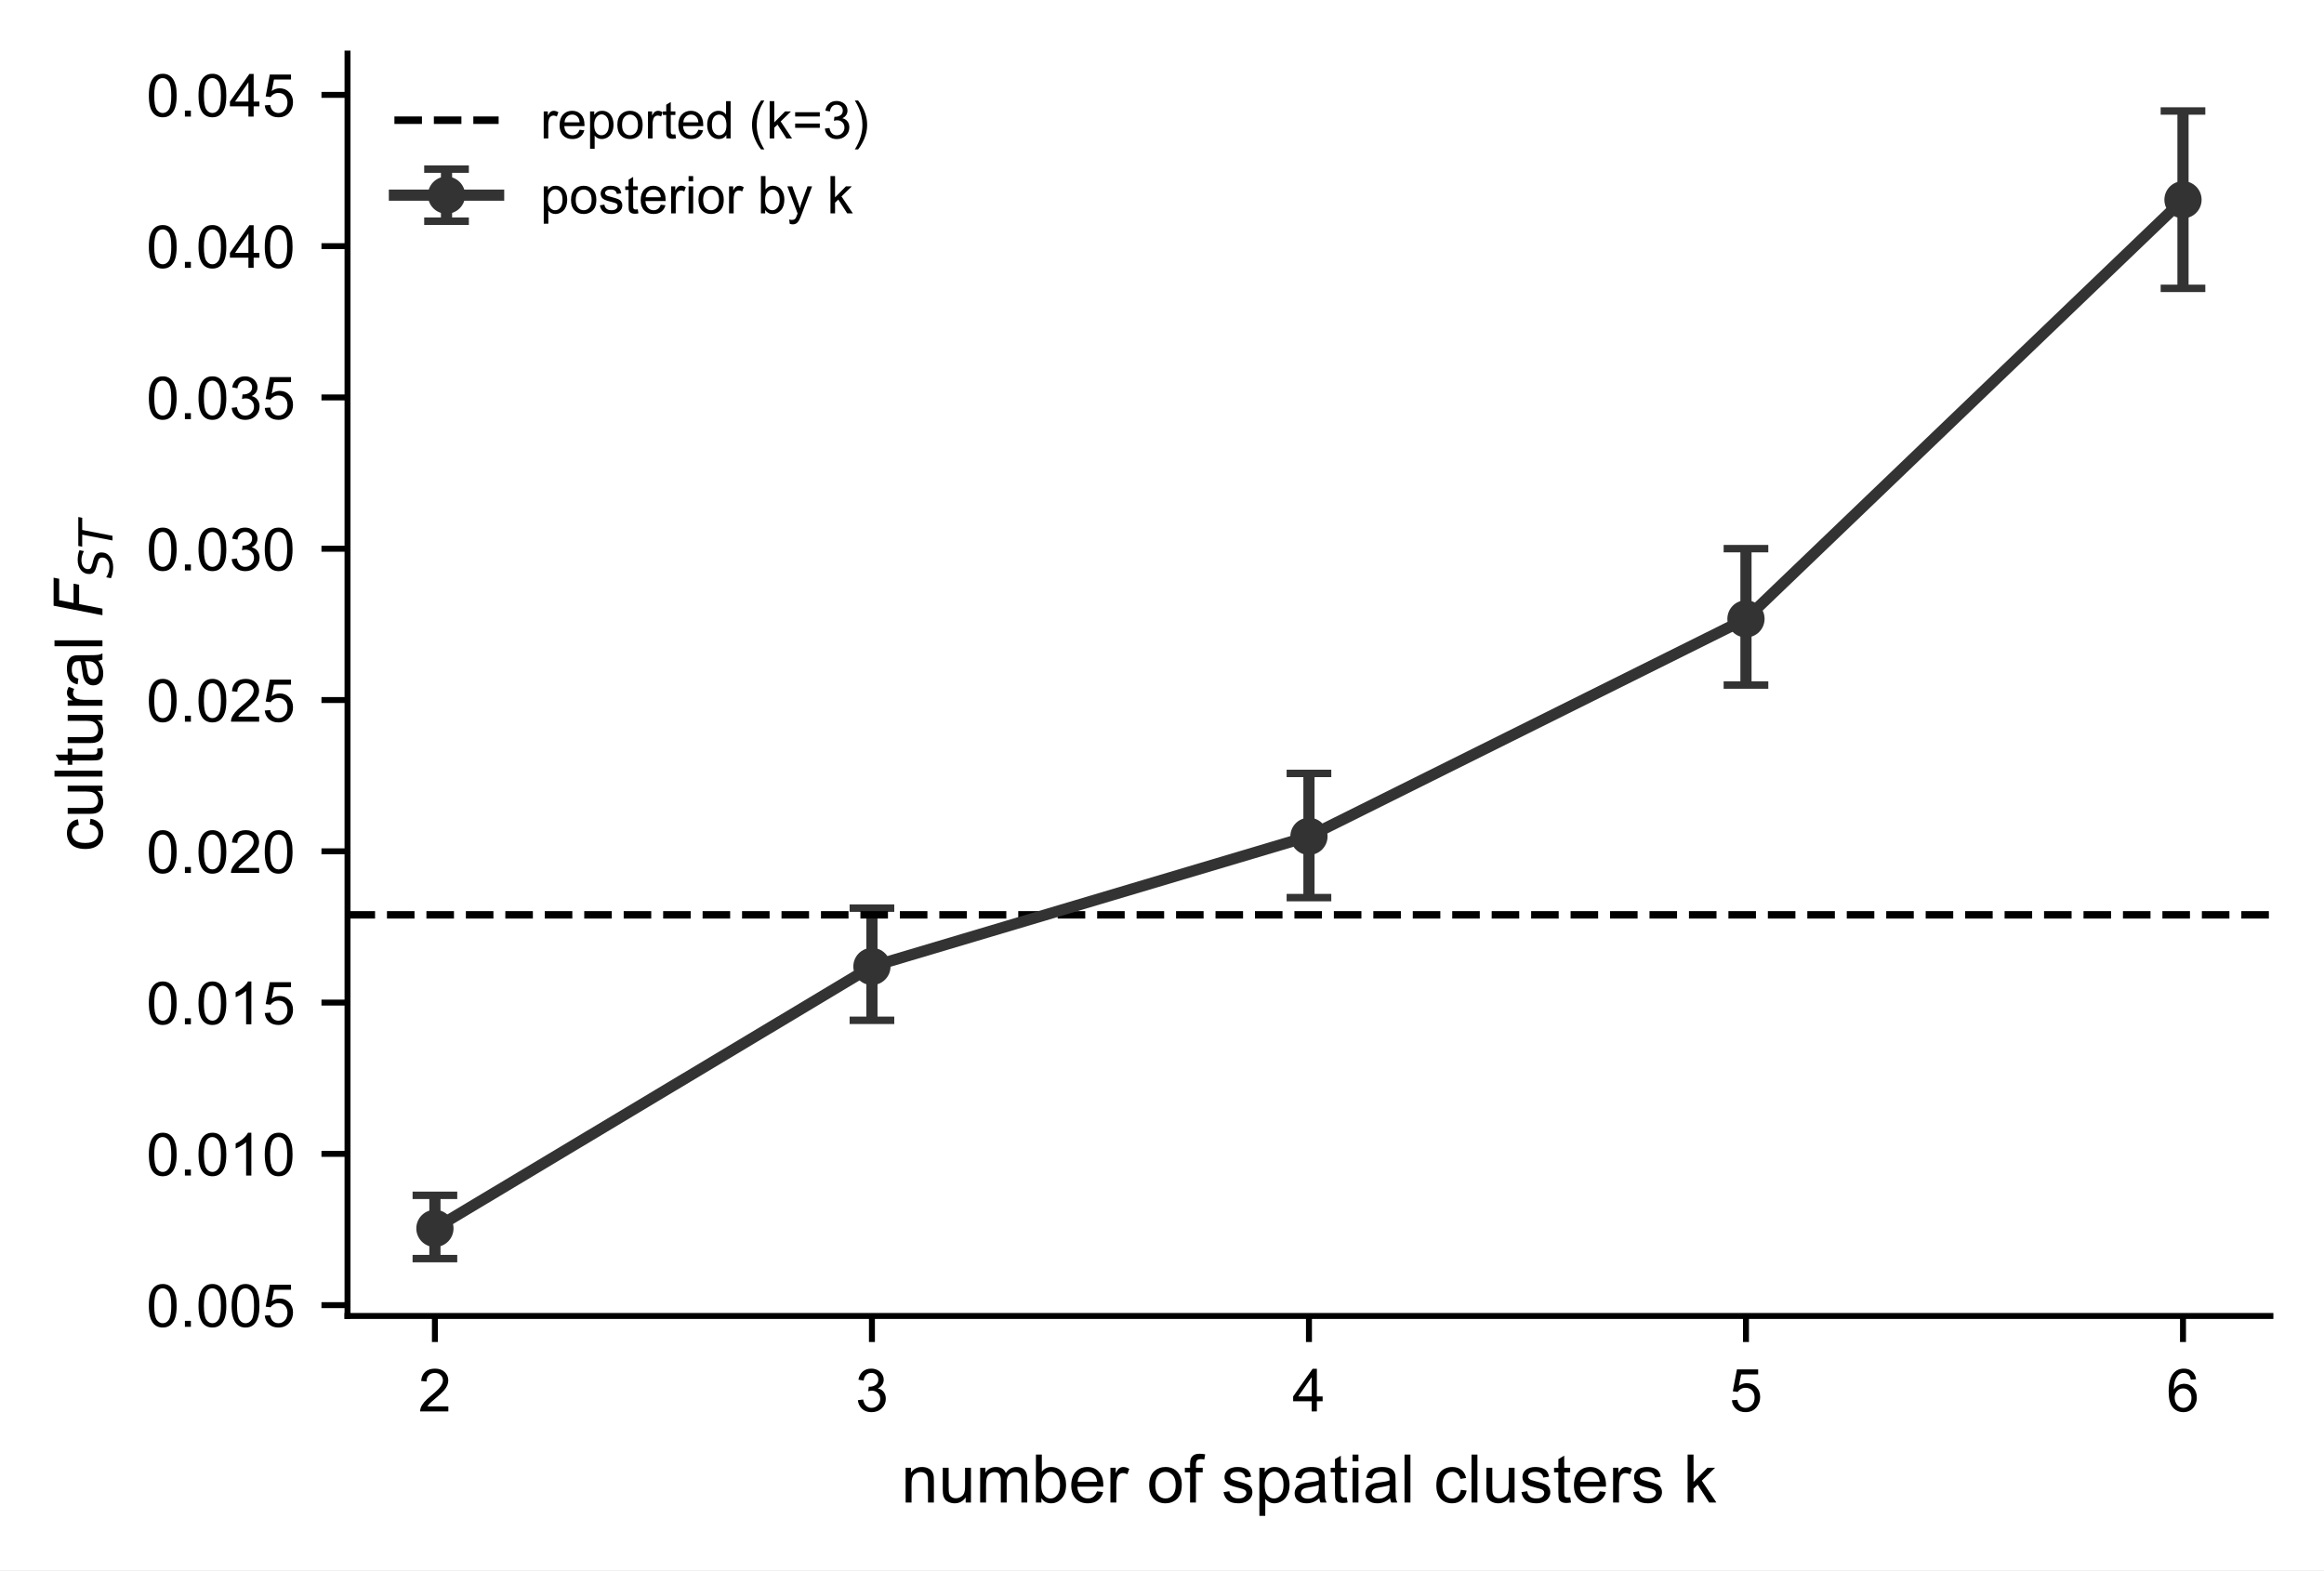
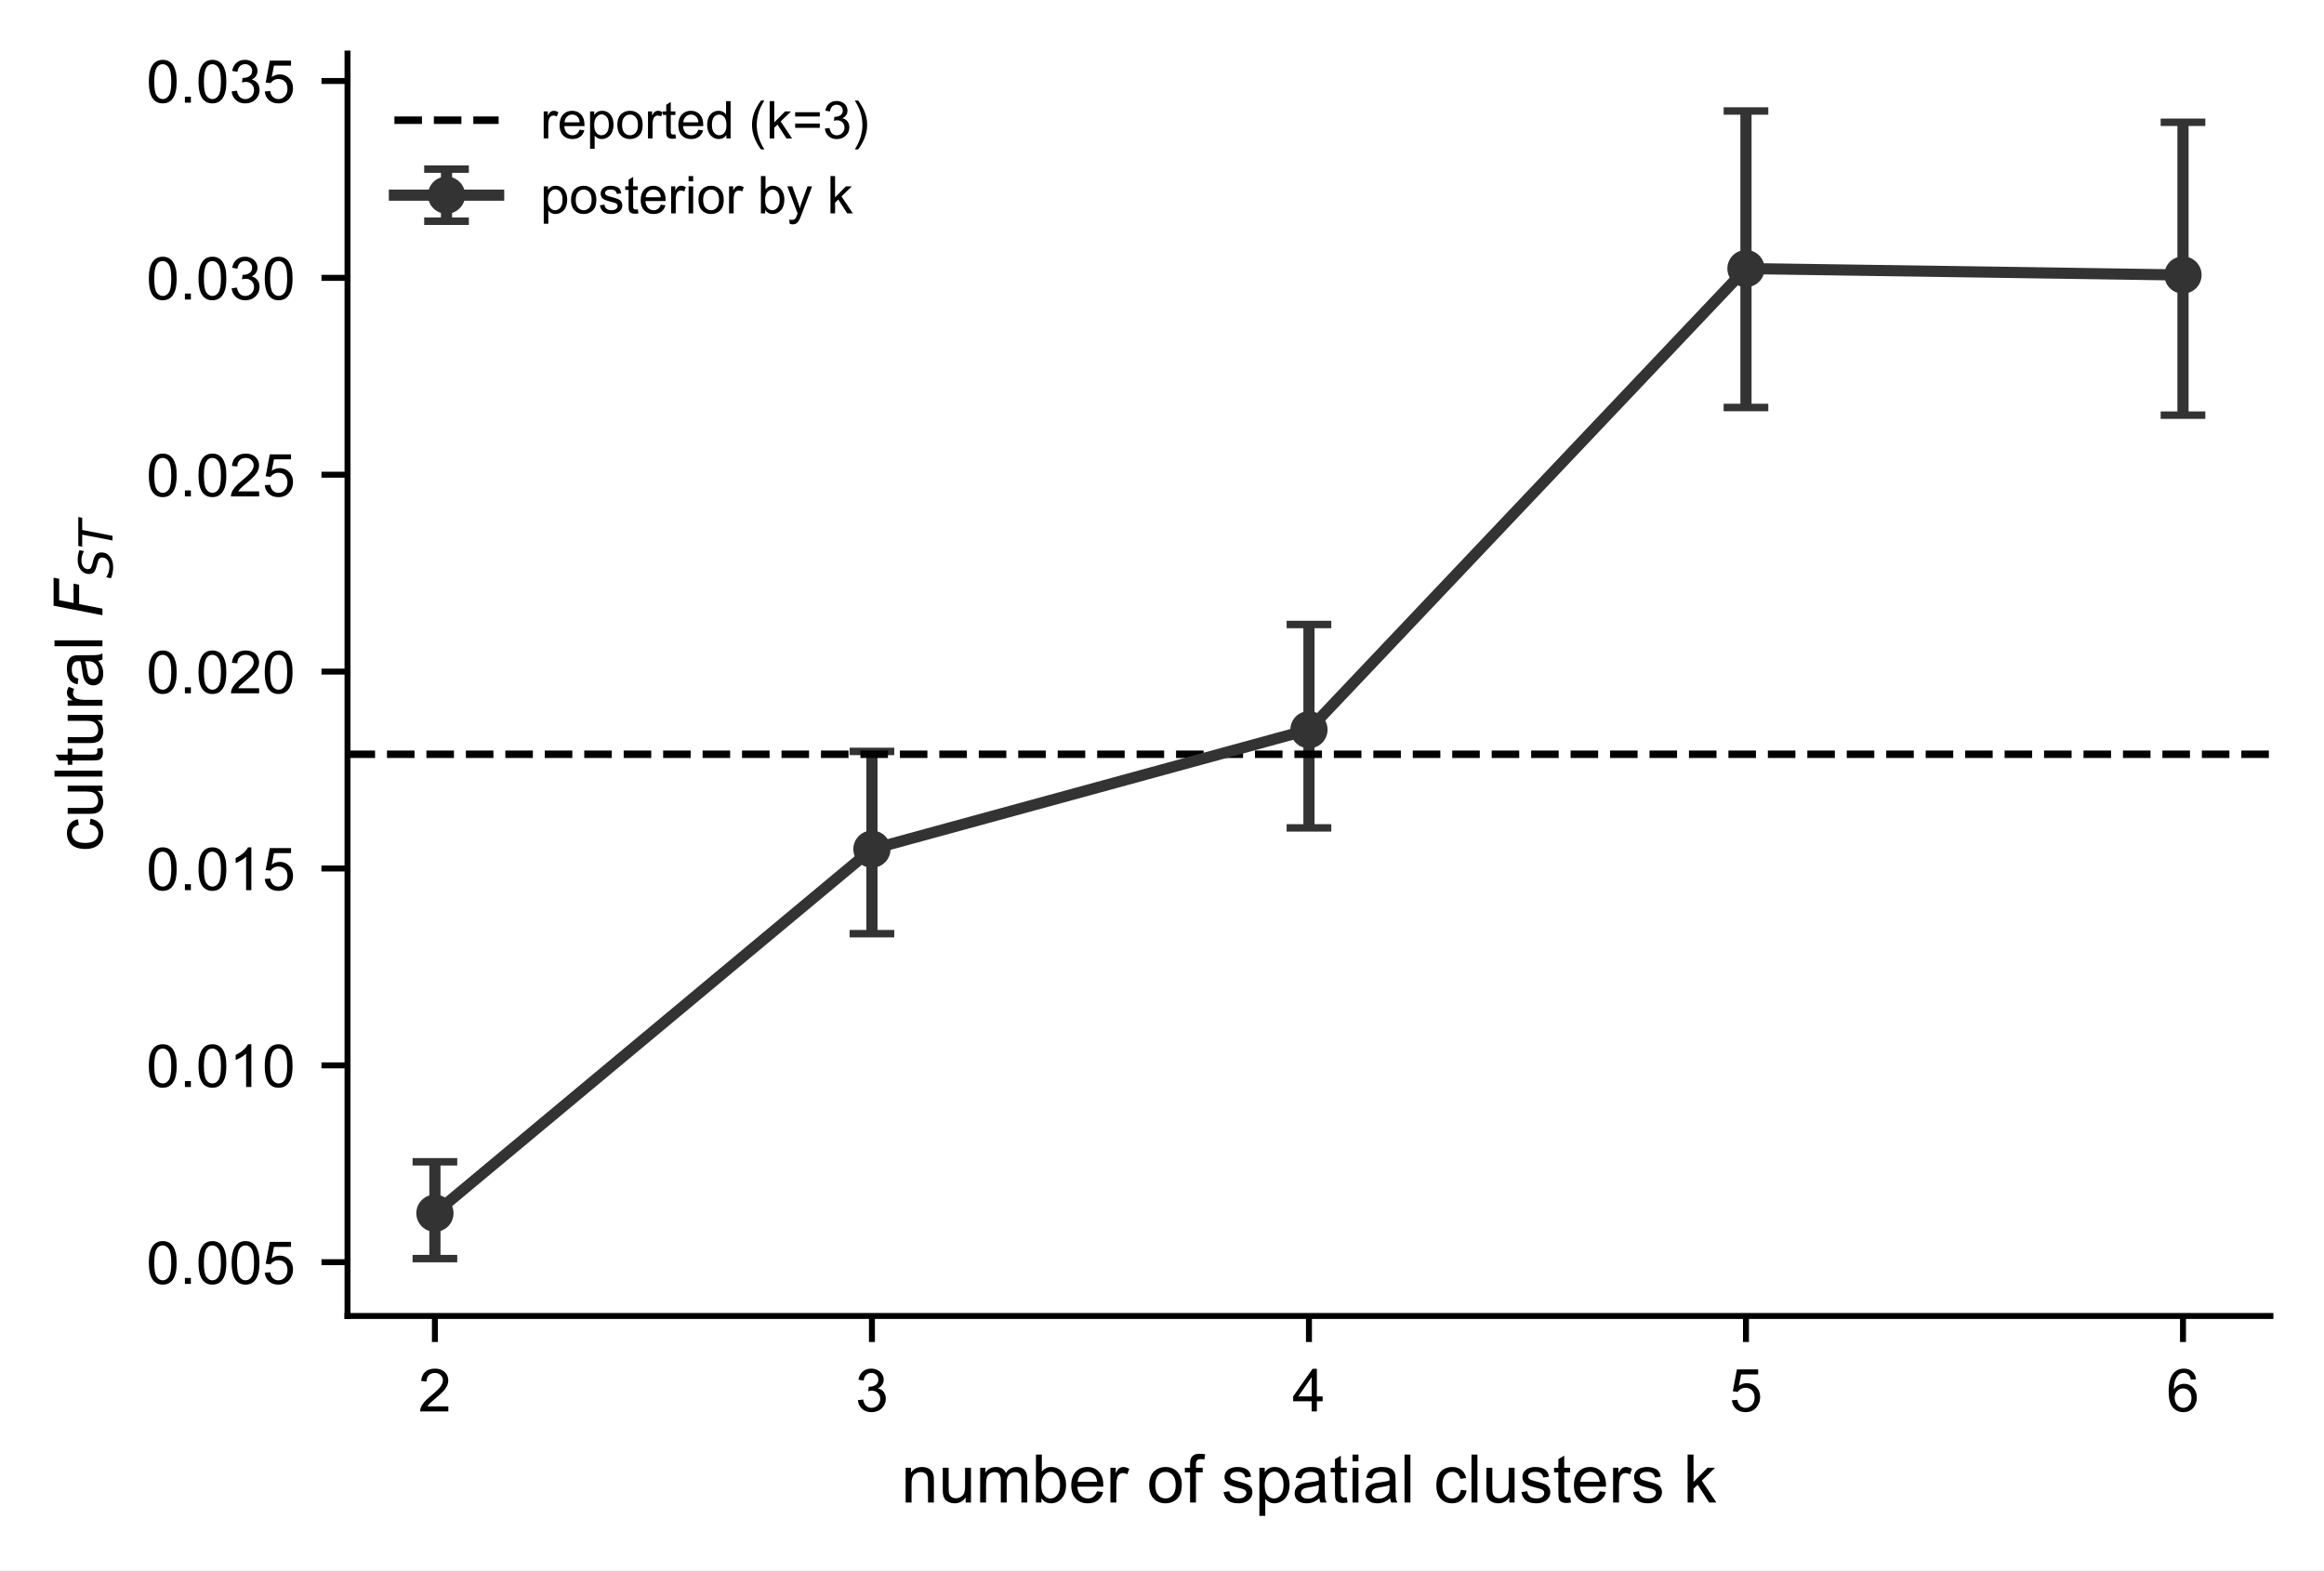
<svg xmlns="http://www.w3.org/2000/svg" xmlns:xlink="http://www.w3.org/1999/xlink" width="312.188pt" height="210.934pt" viewBox="0 0 312.188 210.934" version="1.1">
  <defs>
    <style type="text/css">*{stroke-linejoin: round; stroke-linecap: butt}</style>
  </defs>
  <g id="figure_1">
    <g id="patch_1">
      <path d="M 0 210.934  L 312.188 210.934  L 312.188 0  L 0 0  z " style="fill: #ffffff" />
    </g>
    <g id="axes_1">
      <g id="patch_2">
        <path d="M 46.682 176.78  L 304.988 176.78  L 304.988 7.2  L 46.682 7.2  z " style="fill: #ffffff" />
      </g>
      <g id="matplotlib.axis_1">
        <g id="xtick_1">
          <g id="line2d_1">
            <defs>
-               <path id="mec6883bf7b" d="M 0 0  L 0 3.5  " style="stroke: #000000; stroke-width: 0.8" />
-             </defs>
-             <g>
-               <use xlink:href="#mec6883bf7b" x="58.423" y="176.78" style="stroke: #000000; stroke-width: 0.8" />
+               <path id="m52e60b64ad" d="M 0 0  L 0 3.5  " style="stroke: #000000; stroke-width: 0.8" />
+             </defs>
+             <g>
+               <use xlink:href="#m52e60b64ad" x="58.423" y="176.78" style="stroke: #000000; stroke-width: 0.8" />
            </g>
          </g>
          <g id="text_1">
            <g transform="translate(56.19835 189.6042) scale(0.08 -0.08)">
              <defs>
                <path id="ArialMT-15" d="M 3222 541  L 3222 0  L 194 0  Q 188 203 259 391  Q 375 700 629 1000  Q 884 1300 1366 1694  Q 2113 2306 2375 2664  Q 2638 3022 2638 3341  Q 2638 3675 2398 3904  Q 2159 4134 1775 4134  Q 1369 4134 1125 3890  Q 881 3647 878 3216  L 300 3275  Q 359 3922 746 4261  Q 1134 4600 1788 4600  Q 2447 4600 2831 4234  Q 3216 3869 3216 3328  Q 3216 3053 3103 2787  Q 2991 2522 2730 2228  Q 2469 1934 1863 1422  Q 1356 997 1212 845  Q 1069 694 975 541  L 3222 541  z " transform="scale(0.015625)" />
              </defs>
              <use xlink:href="#ArialMT-15" />
            </g>
          </g>
        </g>
        <g id="xtick_2">
          <g id="line2d_2">
            <g>
-               <use xlink:href="#mec6883bf7b" x="117.129" y="176.78" style="stroke: #000000; stroke-width: 0.8" />
+               <use xlink:href="#m52e60b64ad" x="117.129" y="176.78" style="stroke: #000000; stroke-width: 0.8" />
            </g>
          </g>
          <g id="text_2">
            <g transform="translate(114.9042 189.6042) scale(0.08 -0.08)">
              <defs>
                <path id="ArialMT-16" d="M 269 1209  L 831 1284  Q 928 806 1161 595  Q 1394 384 1728 384  Q 2125 384 2398 659  Q 2672 934 2672 1341  Q 2672 1728 2419 1979  Q 2166 2231 1775 2231  Q 1616 2231 1378 2169  L 1441 2663  Q 1497 2656 1531 2656  Q 1891 2656 2178 2843  Q 2466 3031 2466 3422  Q 2466 3731 2256 3934  Q 2047 4138 1716 4138  Q 1388 4138 1169 3931  Q 950 3725 888 3313  L 325 3413  Q 428 3978 793 4289  Q 1159 4600 1703 4600  Q 2078 4600 2393 4439  Q 2709 4278 2876 4000  Q 3044 3722 3044 3409  Q 3044 3113 2884 2869  Q 2725 2625 2413 2481  Q 2819 2388 3044 2092  Q 3269 1797 3269 1353  Q 3269 753 2831 336  Q 2394 -81 1725 -81  Q 1122 -81 723 278  Q 325 638 269 1209  z " transform="scale(0.015625)" />
              </defs>
              <use xlink:href="#ArialMT-16" />
            </g>
          </g>
        </g>
        <g id="xtick_3">
          <g id="line2d_3">
            <g>
-               <use xlink:href="#mec6883bf7b" x="175.835" y="176.78" style="stroke: #000000; stroke-width: 0.8" />
+               <use xlink:href="#m52e60b64ad" x="175.835" y="176.78" style="stroke: #000000; stroke-width: 0.8" />
            </g>
          </g>
          <g id="text_3">
            <g transform="translate(173.6101 189.6042) scale(0.08 -0.08)">
              <defs>
                <path id="ArialMT-17" d="M 2069 0  L 2069 1097  L 81 1097  L 81 1613  L 2172 4581  L 2631 4581  L 2631 1613  L 3250 1613  L 3250 1097  L 2631 1097  L 2631 0  L 2069 0  z M 2069 1613  L 2069 3678  L 634 1613  L 2069 1613  z " transform="scale(0.015625)" />
              </defs>
              <use xlink:href="#ArialMT-17" />
            </g>
          </g>
        </g>
        <g id="xtick_4">
          <g id="line2d_4">
            <g>
-               <use xlink:href="#mec6883bf7b" x="234.54" y="176.78" style="stroke: #000000; stroke-width: 0.8" />
+               <use xlink:href="#m52e60b64ad" x="234.54" y="176.78" style="stroke: #000000; stroke-width: 0.8" />
            </g>
          </g>
          <g id="text_4">
            <g transform="translate(232.316 189.6042) scale(0.08 -0.08)">
              <defs>
                <path id="ArialMT-18" d="M 266 1200  L 856 1250  Q 922 819 1161 601  Q 1400 384 1738 384  Q 2144 384 2425 690  Q 2706 997 2706 1503  Q 2706 1984 2436 2262  Q 2166 2541 1728 2541  Q 1456 2541 1237 2417  Q 1019 2294 894 2097  L 366 2166  L 809 4519  L 3088 4519  L 3088 3981  L 1259 3981  L 1013 2750  Q 1425 3038 1878 3038  Q 2478 3038 2890 2622  Q 3303 2206 3303 1553  Q 3303 931 2941 478  Q 2500 -78 1738 -78  Q 1113 -78 717 272  Q 322 622 266 1200  z " transform="scale(0.015625)" />
              </defs>
              <use xlink:href="#ArialMT-18" />
            </g>
          </g>
        </g>
        <g id="xtick_5">
          <g id="line2d_5">
            <g>
-               <use xlink:href="#mec6883bf7b" x="293.246" y="176.78" style="stroke: #000000; stroke-width: 0.8" />
+               <use xlink:href="#m52e60b64ad" x="293.246" y="176.78" style="stroke: #000000; stroke-width: 0.8" />
            </g>
          </g>
          <g id="text_5">
            <g transform="translate(291.0219 189.6042) scale(0.08 -0.08)">
              <defs>
                <path id="ArialMT-19" d="M 3184 3459  L 2625 3416  Q 2550 3747 2413 3897  Q 2184 4138 1850 4138  Q 1581 4138 1378 3988  Q 1113 3794 959 3422  Q 806 3050 800 2363  Q 1003 2672 1297 2822  Q 1591 2972 1913 2972  Q 2475 2972 2870 2558  Q 3266 2144 3266 1488  Q 3266 1056 3080 686  Q 2894 316 2569 119  Q 2244 -78 1831 -78  Q 1128 -78 684 439  Q 241 956 241 2144  Q 241 3472 731 4075  Q 1159 4600 1884 4600  Q 2425 4600 2770 4297  Q 3116 3994 3184 3459  z M 888 1484  Q 888 1194 1011 928  Q 1134 663 1356 523  Q 1578 384 1822 384  Q 2178 384 2434 671  Q 2691 959 2691 1453  Q 2691 1928 2437 2201  Q 2184 2475 1800 2475  Q 1419 2475 1153 2201  Q 888 1928 888 1484  z " transform="scale(0.015625)" />
              </defs>
              <use xlink:href="#ArialMT-19" />
            </g>
          </g>
        </g>
        <g id="text_6">
          <g transform="translate(121.0646 201.84) scale(0.09 -0.09)">
            <defs>
              <path id="ArialMT-51" d="M 422 0  L 422 3319  L 928 3319  L 928 2847  Q 1294 3394 1984 3394  Q 2284 3394 2536 3286  Q 2788 3178 2913 3003  Q 3038 2828 3088 2588  Q 3119 2431 3119 2041  L 3119 0  L 2556 0  L 2556 2019  Q 2556 2363 2490 2533  Q 2425 2703 2258 2804  Q 2091 2906 1866 2906  Q 1506 2906 1245 2678  Q 984 2450 984 1813  L 984 0  L 422 0  z " transform="scale(0.015625)" />
              <path id="ArialMT-58" d="M 2597 0  L 2597 488  Q 2209 -75 1544 -75  Q 1250 -75 995 37  Q 741 150 617 320  Q 494 491 444 738  Q 409 903 409 1263  L 409 3319  L 972 3319  L 972 1478  Q 972 1038 1006 884  Q 1059 663 1231 536  Q 1403 409 1656 409  Q 1909 409 2131 539  Q 2353 669 2445 892  Q 2538 1116 2538 1541  L 2538 3319  L 3100 3319  L 3100 0  L 2597 0  z " transform="scale(0.015625)" />
              <path id="ArialMT-50" d="M 422 0  L 422 3319  L 925 3319  L 925 2853  Q 1081 3097 1340 3245  Q 1600 3394 1931 3394  Q 2300 3394 2536 3241  Q 2772 3088 2869 2813  Q 3263 3394 3894 3394  Q 4388 3394 4653 3120  Q 4919 2847 4919 2278  L 4919 0  L 4359 0  L 4359 2091  Q 4359 2428 4304 2576  Q 4250 2725 4106 2815  Q 3963 2906 3769 2906  Q 3419 2906 3187 2673  Q 2956 2441 2956 1928  L 2956 0  L 2394 0  L 2394 2156  Q 2394 2531 2256 2718  Q 2119 2906 1806 2906  Q 1569 2906 1367 2781  Q 1166 2656 1075 2415  Q 984 2175 984 1722  L 984 0  L 422 0  z " transform="scale(0.015625)" />
              <path id="ArialMT-45" d="M 941 0  L 419 0  L 419 4581  L 981 4581  L 981 2947  Q 1338 3394 1891 3394  Q 2197 3394 2470 3270  Q 2744 3147 2920 2923  Q 3097 2700 3197 2384  Q 3297 2069 3297 1709  Q 3297 856 2875 390  Q 2453 -75 1863 -75  Q 1275 -75 941 416  L 941 0  z M 934 1684  Q 934 1088 1097 822  Q 1363 388 1816 388  Q 2184 388 2453 708  Q 2722 1028 2722 1663  Q 2722 2313 2464 2622  Q 2206 2931 1841 2931  Q 1472 2931 1203 2611  Q 934 2291 934 1684  z " transform="scale(0.015625)" />
              <path id="ArialMT-48" d="M 2694 1069  L 3275 997  Q 3138 488 2766 206  Q 2394 -75 1816 -75  Q 1088 -75 661 373  Q 234 822 234 1631  Q 234 2469 665 2931  Q 1097 3394 1784 3394  Q 2450 3394 2872 2941  Q 3294 2488 3294 1666  Q 3294 1616 3291 1516  L 816 1516  Q 847 969 1125 678  Q 1403 388 1819 388  Q 2128 388 2347 550  Q 2566 713 2694 1069  z M 847 1978  L 2700 1978  Q 2663 2397 2488 2606  Q 2219 2931 1791 2931  Q 1403 2931 1139 2672  Q 875 2413 847 1978  z " transform="scale(0.015625)" />
              <path id="ArialMT-55" d="M 416 0  L 416 3319  L 922 3319  L 922 2816  Q 1116 3169 1280 3281  Q 1444 3394 1641 3394  Q 1925 3394 2219 3213  L 2025 2691  Q 1819 2813 1613 2813  Q 1428 2813 1281 2702  Q 1134 2591 1072 2394  Q 978 2094 978 1738  L 978 0  L 416 0  z " transform="scale(0.015625)" />
              <path id="ArialMT-3" transform="scale(0.015625)" />
              <path id="ArialMT-52" d="M 213 1659  Q 213 2581 725 3025  Q 1153 3394 1769 3394  Q 2453 3394 2887 2945  Q 3322 2497 3322 1706  Q 3322 1066 3130 698  Q 2938 331 2570 128  Q 2203 -75 1769 -75  Q 1072 -75 642 372  Q 213 819 213 1659  z M 791 1659  Q 791 1022 1069 705  Q 1347 388 1769 388  Q 2188 388 2466 706  Q 2744 1025 2744 1678  Q 2744 2294 2464 2611  Q 2184 2928 1769 2928  Q 1347 2928 1069 2612  Q 791 2297 791 1659  z " transform="scale(0.015625)" />
              <path id="ArialMT-49" d="M 556 0  L 556 2881  L 59 2881  L 59 3319  L 556 3319  L 556 3672  Q 556 4006 616 4169  Q 697 4388 901 4523  Q 1106 4659 1475 4659  Q 1713 4659 2000 4603  L 1916 4113  Q 1741 4144 1584 4144  Q 1328 4144 1222 4034  Q 1116 3925 1116 3625  L 1116 3319  L 1763 3319  L 1763 2881  L 1116 2881  L 1116 0  L 556 0  z " transform="scale(0.015625)" />
              <path id="ArialMT-56" d="M 197 991  L 753 1078  Q 800 744 1014 566  Q 1228 388 1613 388  Q 2000 388 2187 545  Q 2375 703 2375 916  Q 2375 1106 2209 1216  Q 2094 1291 1634 1406  Q 1016 1563 777 1677  Q 538 1791 414 1992  Q 291 2194 291 2438  Q 291 2659 392 2848  Q 494 3038 669 3163  Q 800 3259 1026 3326  Q 1253 3394 1513 3394  Q 1903 3394 2198 3281  Q 2494 3169 2634 2976  Q 2775 2784 2828 2463  L 2278 2388  Q 2241 2644 2061 2787  Q 1881 2931 1553 2931  Q 1166 2931 1000 2803  Q 834 2675 834 2503  Q 834 2394 903 2306  Q 972 2216 1119 2156  Q 1203 2125 1616 2013  Q 2213 1853 2448 1751  Q 2684 1650 2818 1456  Q 2953 1263 2953 975  Q 2953 694 2789 445  Q 2625 197 2315 61  Q 2006 -75 1616 -75  Q 969 -75 630 194  Q 291 463 197 991  z " transform="scale(0.015625)" />
              <path id="ArialMT-53" d="M 422 -1272  L 422 3319  L 934 3319  L 934 2888  Q 1116 3141 1344 3267  Q 1572 3394 1897 3394  Q 2322 3394 2647 3175  Q 2972 2956 3137 2557  Q 3303 2159 3303 1684  Q 3303 1175 3120 767  Q 2938 359 2589 142  Q 2241 -75 1856 -75  Q 1575 -75 1351 44  Q 1128 163 984 344  L 984 -1272  L 422 -1272  z M 931 1641  Q 931 1000 1190 694  Q 1450 388 1819 388  Q 2194 388 2461 705  Q 2728 1022 2728 1688  Q 2728 2322 2467 2637  Q 2206 2953 1844 2953  Q 1484 2953 1207 2617  Q 931 2281 931 1641  z " transform="scale(0.015625)" />
              <path id="ArialMT-44" d="M 2588 409  Q 2275 144 1986 34  Q 1697 -75 1366 -75  Q 819 -75 525 192  Q 231 459 231 875  Q 231 1119 342 1320  Q 453 1522 633 1644  Q 813 1766 1038 1828  Q 1203 1872 1538 1913  Q 2219 1994 2541 2106  Q 2544 2222 2544 2253  Q 2544 2597 2384 2738  Q 2169 2928 1744 2928  Q 1347 2928 1158 2789  Q 969 2650 878 2297  L 328 2372  Q 403 2725 575 2942  Q 747 3159 1072 3276  Q 1397 3394 1825 3394  Q 2250 3394 2515 3294  Q 2781 3194 2906 3042  Q 3031 2891 3081 2659  Q 3109 2516 3109 2141  L 3109 1391  Q 3109 606 3145 398  Q 3181 191 3288 0  L 2700 0  Q 2613 175 2588 409  z M 2541 1666  Q 2234 1541 1622 1453  Q 1275 1403 1131 1340  Q 988 1278 909 1158  Q 831 1038 831 891  Q 831 666 1001 516  Q 1172 366 1500 366  Q 1825 366 2078 508  Q 2331 650 2450 897  Q 2541 1088 2541 1459  L 2541 1666  z " transform="scale(0.015625)" />
              <path id="ArialMT-57" d="M 1650 503  L 1731 6  Q 1494 -44 1306 -44  Q 1000 -44 831 53  Q 663 150 594 308  Q 525 466 525 972  L 525 2881  L 113 2881  L 113 3319  L 525 3319  L 525 4141  L 1084 4478  L 1084 3319  L 1650 3319  L 1650 2881  L 1084 2881  L 1084 941  Q 1084 700 1114 631  Q 1144 563 1211 522  Q 1278 481 1403 481  Q 1497 481 1650 503  z " transform="scale(0.015625)" />
              <path id="ArialMT-4c" d="M 425 3934  L 425 4581  L 988 4581  L 988 3934  L 425 3934  z M 425 0  L 425 3319  L 988 3319  L 988 0  L 425 0  z " transform="scale(0.015625)" />
              <path id="ArialMT-4f" d="M 409 0  L 409 4581  L 972 4581  L 972 0  L 409 0  z " transform="scale(0.015625)" />
              <path id="ArialMT-46" d="M 2588 1216  L 3141 1144  Q 3050 572 2676 248  Q 2303 -75 1759 -75  Q 1078 -75 664 370  Q 250 816 250 1647  Q 250 2184 428 2587  Q 606 2991 970 3192  Q 1334 3394 1763 3394  Q 2303 3394 2647 3120  Q 2991 2847 3088 2344  L 2541 2259  Q 2463 2594 2264 2762  Q 2066 2931 1784 2931  Q 1359 2931 1093 2626  Q 828 2322 828 1663  Q 828 994 1084 691  Q 1341 388 1753 388  Q 2084 388 2306 591  Q 2528 794 2588 1216  z " transform="scale(0.015625)" />
              <path id="ArialMT-4e" d="M 425 0  L 425 4581  L 988 4581  L 988 1969  L 2319 3319  L 3047 3319  L 1778 2088  L 3175 0  L 2481 0  L 1384 1697  L 988 1316  L 988 0  L 425 0  z " transform="scale(0.015625)" />
            </defs>
            <use xlink:href="#ArialMT-51" />
            <use xlink:href="#ArialMT-58" transform="translate(55.60938 0)" />
            <use xlink:href="#ArialMT-50" transform="translate(111.2188 0)" />
            <use xlink:href="#ArialMT-45" transform="translate(194.5156 0)" />
            <use xlink:href="#ArialMT-48" transform="translate(250.125 0)" />
            <use xlink:href="#ArialMT-55" transform="translate(305.7344 0)" />
            <use xlink:href="#ArialMT-3" transform="translate(339.0312 0)" />
            <use xlink:href="#ArialMT-52" transform="translate(366.8125 0)" />
            <use xlink:href="#ArialMT-49" transform="translate(422.4219 0)" />
            <use xlink:href="#ArialMT-3" transform="translate(450.2031 0)" />
            <use xlink:href="#ArialMT-56" transform="translate(477.9844 0)" />
            <use xlink:href="#ArialMT-53" transform="translate(527.9844 0)" />
            <use xlink:href="#ArialMT-44" transform="translate(583.5938 0)" />
            <use xlink:href="#ArialMT-57" transform="translate(639.2031 0)" />
            <use xlink:href="#ArialMT-4c" transform="translate(666.9844 0)" />
            <use xlink:href="#ArialMT-44" transform="translate(689.2031 0)" />
            <use xlink:href="#ArialMT-4f" transform="translate(744.8125 0)" />
            <use xlink:href="#ArialMT-3" transform="translate(767.0312 0)" />
            <use xlink:href="#ArialMT-46" transform="translate(794.8125 0)" />
            <use xlink:href="#ArialMT-4f" transform="translate(844.8125 0)" />
            <use xlink:href="#ArialMT-58" transform="translate(867.0312 0)" />
            <use xlink:href="#ArialMT-56" transform="translate(922.6406 0)" />
            <use xlink:href="#ArialMT-57" transform="translate(972.6406 0)" />
            <use xlink:href="#ArialMT-48" transform="translate(1000.422 0)" />
            <use xlink:href="#ArialMT-55" transform="translate(1056.031 0)" />
            <use xlink:href="#ArialMT-56" transform="translate(1089.328 0)" />
            <use xlink:href="#ArialMT-3" transform="translate(1139.328 0)" />
            <use xlink:href="#ArialMT-4e" transform="translate(1167.109 0)" />
          </g>
        </g>
      </g>
      <g id="matplotlib.axis_2">
        <g id="ytick_1">
          <g id="line2d_6">
            <defs>
-               <path id="m42c166a4a4" d="M 0 0  L -3.5 0  " style="stroke: #000000; stroke-width: 0.8" />
-             </defs>
-             <g>
-               <use xlink:href="#m42c166a4a4" x="46.682" y="175.324" style="stroke: #000000; stroke-width: 0.8" />
+               <path id="m30df8a8a5d" d="M 0 0  L -3.5 0  " style="stroke: #000000; stroke-width: 0.8" />
+             </defs>
+             <g>
+               <use xlink:href="#m30df8a8a5d" x="46.682" y="169.559" style="stroke: #000000; stroke-width: 0.8" />
            </g>
          </g>
          <g id="text_7">
-             <g transform="translate(19.66404 178.2358) scale(0.08 -0.08)">
+             <g transform="translate(19.66404 172.4715) scale(0.08 -0.08)">
              <defs>
                <path id="ArialMT-13" d="M 266 2259  Q 266 3072 433 3567  Q 600 4063 929 4331  Q 1259 4600 1759 4600  Q 2128 4600 2406 4451  Q 2684 4303 2865 4023  Q 3047 3744 3150 3342  Q 3253 2941 3253 2259  Q 3253 1453 3087 958  Q 2922 463 2592 192  Q 2263 -78 1759 -78  Q 1097 -78 719 397  Q 266 969 266 2259  z M 844 2259  Q 844 1131 1108 757  Q 1372 384 1759 384  Q 2147 384 2411 759  Q 2675 1134 2675 2259  Q 2675 3391 2411 3762  Q 2147 4134 1753 4134  Q 1366 4134 1134 3806  Q 844 3388 844 2259  z " transform="scale(0.015625)" />
                <path id="ArialMT-11" d="M 581 0  L 581 641  L 1222 641  L 1222 0  L 581 0  z " transform="scale(0.015625)" />
              </defs>
              <use xlink:href="#ArialMT-13" />
              <use xlink:href="#ArialMT-11" transform="translate(55.60938 0)" />
              <use xlink:href="#ArialMT-13" transform="translate(83.39062 0)" />
              <use xlink:href="#ArialMT-13" transform="translate(139 0)" />
              <use xlink:href="#ArialMT-18" transform="translate(194.6094 0)" />
            </g>
          </g>
        </g>
        <g id="ytick_2">
          <g id="line2d_7">
            <g>
-               <use xlink:href="#m42c166a4a4" x="46.682" y="155.002" style="stroke: #000000; stroke-width: 0.8" />
+               <use xlink:href="#m30df8a8a5d" x="46.682" y="143.113" style="stroke: #000000; stroke-width: 0.8" />
            </g>
          </g>
          <g id="text_8">
-             <g transform="translate(19.66404 157.9139) scale(0.08 -0.08)">
+             <g transform="translate(19.66404 146.0247) scale(0.08 -0.08)">
              <defs>
                <path id="ArialMT-14" d="M 2384 0  L 1822 0  L 1822 3584  Q 1619 3391 1289 3197  Q 959 3003 697 2906  L 697 3450  Q 1169 3672 1522 3987  Q 1875 4303 2022 4600  L 2384 4600  L 2384 0  z " transform="scale(0.015625)" />
              </defs>
              <use xlink:href="#ArialMT-13" />
              <use xlink:href="#ArialMT-11" transform="translate(55.60938 0)" />
              <use xlink:href="#ArialMT-13" transform="translate(83.39062 0)" />
              <use xlink:href="#ArialMT-14" transform="translate(139 0)" />
              <use xlink:href="#ArialMT-13" transform="translate(194.6094 0)" />
            </g>
          </g>
        </g>
        <g id="ytick_3">
          <g id="line2d_8">
            <g>
-               <use xlink:href="#m42c166a4a4" x="46.682" y="134.68" style="stroke: #000000; stroke-width: 0.8" />
+               <use xlink:href="#m30df8a8a5d" x="46.682" y="116.666" style="stroke: #000000; stroke-width: 0.8" />
            </g>
          </g>
          <g id="text_9">
-             <g transform="translate(19.66404 137.592) scale(0.08 -0.08)">
+             <g transform="translate(19.66404 119.5778) scale(0.08 -0.08)">
              <use xlink:href="#ArialMT-13" />
              <use xlink:href="#ArialMT-11" transform="translate(55.60938 0)" />
              <use xlink:href="#ArialMT-13" transform="translate(83.39062 0)" />
              <use xlink:href="#ArialMT-14" transform="translate(139 0)" />
              <use xlink:href="#ArialMT-18" transform="translate(194.6094 0)" />
            </g>
          </g>
        </g>
        <g id="ytick_4">
          <g id="line2d_9">
            <g>
-               <use xlink:href="#m42c166a4a4" x="46.682" y="114.358" style="stroke: #000000; stroke-width: 0.8" />
+               <use xlink:href="#m30df8a8a5d" x="46.682" y="90.219" style="stroke: #000000; stroke-width: 0.8" />
            </g>
          </g>
          <g id="text_10">
-             <g transform="translate(19.66404 117.2701) scale(0.08 -0.08)">
+             <g transform="translate(19.66404 93.13093) scale(0.08 -0.08)">
              <use xlink:href="#ArialMT-13" />
              <use xlink:href="#ArialMT-11" transform="translate(55.60938 0)" />
              <use xlink:href="#ArialMT-13" transform="translate(83.39062 0)" />
              <use xlink:href="#ArialMT-15" transform="translate(139 0)" />
              <use xlink:href="#ArialMT-13" transform="translate(194.6094 0)" />
            </g>
          </g>
        </g>
        <g id="ytick_5">
          <g id="line2d_10">
            <g>
-               <use xlink:href="#m42c166a4a4" x="46.682" y="94.036" style="stroke: #000000; stroke-width: 0.8" />
+               <use xlink:href="#m30df8a8a5d" x="46.682" y="63.772" style="stroke: #000000; stroke-width: 0.8" />
            </g>
          </g>
          <g id="text_11">
-             <g transform="translate(19.66404 96.94817) scale(0.08 -0.08)">
+             <g transform="translate(19.66404 66.68406) scale(0.08 -0.08)">
              <use xlink:href="#ArialMT-13" />
              <use xlink:href="#ArialMT-11" transform="translate(55.60938 0)" />
              <use xlink:href="#ArialMT-13" transform="translate(83.39062 0)" />
              <use xlink:href="#ArialMT-15" transform="translate(139 0)" />
              <use xlink:href="#ArialMT-18" transform="translate(194.6094 0)" />
            </g>
          </g>
        </g>
        <g id="ytick_6">
          <g id="line2d_11">
            <g>
-               <use xlink:href="#m42c166a4a4" x="46.682" y="73.714" style="stroke: #000000; stroke-width: 0.8" />
+               <use xlink:href="#m30df8a8a5d" x="46.682" y="37.325" style="stroke: #000000; stroke-width: 0.8" />
            </g>
          </g>
          <g id="text_12">
-             <g transform="translate(19.66404 76.62627) scale(0.08 -0.08)">
+             <g transform="translate(19.66404 40.23719) scale(0.08 -0.08)">
              <use xlink:href="#ArialMT-13" />
              <use xlink:href="#ArialMT-11" transform="translate(55.60938 0)" />
              <use xlink:href="#ArialMT-13" transform="translate(83.39062 0)" />
              <use xlink:href="#ArialMT-16" transform="translate(139 0)" />
              <use xlink:href="#ArialMT-13" transform="translate(194.6094 0)" />
            </g>
          </g>
        </g>
        <g id="ytick_7">
          <g id="line2d_12">
            <g>
-               <use xlink:href="#m42c166a4a4" x="46.682" y="53.392" style="stroke: #000000; stroke-width: 0.8" />
+               <use xlink:href="#m30df8a8a5d" x="46.682" y="10.878" style="stroke: #000000; stroke-width: 0.8" />
            </g>
          </g>
          <g id="text_13">
-             <g transform="translate(19.66404 56.30437) scale(0.08 -0.08)">
+             <g transform="translate(19.66404 13.79032) scale(0.08 -0.08)">
              <use xlink:href="#ArialMT-13" />
              <use xlink:href="#ArialMT-11" transform="translate(55.60938 0)" />
              <use xlink:href="#ArialMT-13" transform="translate(83.39062 0)" />
              <use xlink:href="#ArialMT-16" transform="translate(139 0)" />
              <use xlink:href="#ArialMT-18" transform="translate(194.6094 0)" />
            </g>
          </g>
        </g>
-         <g id="ytick_8">
-           <g id="line2d_13">
-             <g>
-               <use xlink:href="#m42c166a4a4" x="46.682" y="33.07" style="stroke: #000000; stroke-width: 0.8" />
-             </g>
-           </g>
-           <g id="text_14">
-             <g transform="translate(19.66404 35.98247) scale(0.08 -0.08)">
-               <use xlink:href="#ArialMT-13" />
-               <use xlink:href="#ArialMT-11" transform="translate(55.60938 0)" />
-               <use xlink:href="#ArialMT-13" transform="translate(83.39062 0)" />
-               <use xlink:href="#ArialMT-17" transform="translate(139 0)" />
-               <use xlink:href="#ArialMT-13" transform="translate(194.6094 0)" />
-             </g>
-           </g>
-         </g>
-         <g id="ytick_9">
-           <g id="line2d_14">
-             <g>
-               <use xlink:href="#m42c166a4a4" x="46.682" y="12.748" style="stroke: #000000; stroke-width: 0.8" />
-             </g>
-           </g>
-           <g id="text_15">
-             <g transform="translate(19.66404 15.66057) scale(0.08 -0.08)">
-               <use xlink:href="#ArialMT-13" />
-               <use xlink:href="#ArialMT-11" transform="translate(55.60938 0)" />
-               <use xlink:href="#ArialMT-13" transform="translate(83.39062 0)" />
-               <use xlink:href="#ArialMT-17" transform="translate(139 0)" />
-               <use xlink:href="#ArialMT-18" transform="translate(194.6094 0)" />
-             </g>
-           </g>
-         </g>
-         <g id="text_16">
+         <g id="text_14">
          <g transform="translate(13.77 114.4) rotate(-90) scale(0.09 -0.09)">
            <defs>
              <path id="DejaVuSans-Oblique-29" d="M 1081 4666  L 3756 4666  L 3653 4134  L 1606 4134  L 1338 2759  L 3188 2759  L 3084 2228  L 1234 2228  L 800 0  L 172 0  L 1081 4666  z " transform="scale(0.015625)" />
              <path id="DejaVuSans-Oblique-36" d="M 3859 4513  L 3738 3897  Q 3422 4066 3111 4152  Q 2800 4238 2509 4238  Q 1944 4238 1609 3991  Q 1275 3744 1275 3334  Q 1275 3109 1398 2989  Q 1522 2869 2034 2731  L 2413 2638  Q 3053 2472 3303 2217  Q 3553 1963 3553 1503  Q 3553 797 2998 353  Q 2444 -91 1538 -91  Q 1166 -91 791 -17  Q 416 56 38 206  L 166 856  Q 513 641 861 531  Q 1209 422 1556 422  Q 2147 422 2503 684  Q 2859 947 2859 1369  Q 2859 1650 2717 1795  Q 2575 1941 2106 2059  L 1728 2156  Q 1081 2325 845 2545  Q 609 2766 609 3163  Q 609 3859 1145 4304  Q 1681 4750 2541 4750  Q 2875 4750 3203 4690  Q 3531 4631 3859 4513  z " transform="scale(0.015625)" />
              <path id="DejaVuSans-Oblique-37" d="M 378 4666  L 4325 4666  L 4225 4134  L 2559 4134  L 1759 0  L 1125 0  L 1925 4134  L 275 4134  L 378 4666  z " transform="scale(0.015625)" />
            </defs>
            <use xlink:href="#ArialMT-46" transform="translate(0 0.09375)" />
            <use xlink:href="#ArialMT-58" transform="translate(50 0.09375)" />
            <use xlink:href="#ArialMT-4f" transform="translate(105.6152 0.09375)" />
            <use xlink:href="#ArialMT-57" transform="translate(127.832 0.09375)" />
            <use xlink:href="#ArialMT-58" transform="translate(155.6152 0.09375)" />
            <use xlink:href="#ArialMT-55" transform="translate(211.2305 0.09375)" />
            <use xlink:href="#ArialMT-44" transform="translate(244.5312 0.09375)" />
            <use xlink:href="#ArialMT-4f" transform="translate(300.1465 0.09375)" />
            <use xlink:href="#ArialMT-3" transform="translate(322.3633 0.09375)" />
            <use xlink:href="#DejaVuSans-Oblique-29" transform="translate(350.1465 0.09375)" />
            <use xlink:href="#DejaVuSans-Oblique-36" transform="translate(407.666 -14.9062) scale(0.7)" />
            <use xlink:href="#DejaVuSans-Oblique-37" transform="translate(452.0996 -14.9062) scale(0.7)" />
          </g>
        </g>
      </g>
      <g id="LineCollection_1">
-         <path d="M 58.423 169.072  L 58.423 160.574  " clip-path="url(#pd00288a088)" style="fill: none; stroke: #333333; stroke-width: 1.5" />
-         <path d="M 117.129 137.061  L 117.129 121.996  " clip-path="url(#pd00288a088)" style="fill: none; stroke: #333333; stroke-width: 1.5" />
-         <path d="M 175.835 120.579  L 175.835 103.899  " clip-path="url(#pd00288a088)" style="fill: none; stroke: #333333; stroke-width: 1.5" />
-         <path d="M 234.54 92.026  L 234.54 73.704  " clip-path="url(#pd00288a088)" style="fill: none; stroke: #333333; stroke-width: 1.5" />
-         <path d="M 293.246 38.734  L 293.246 14.908  " clip-path="url(#pd00288a088)" style="fill: none; stroke: #333333; stroke-width: 1.5" />
+         <path d="M 58.423 169.072  L 58.423 156.067  " clip-path="url(#p0a990c1269)" style="fill: none; stroke: #333333; stroke-width: 1.5" />
+         <path d="M 117.129 125.421  L 117.129 100.938  " clip-path="url(#p0a990c1269)" style="fill: none; stroke: #333333; stroke-width: 1.5" />
+         <path d="M 175.835 111.213  L 175.835 83.893  " clip-path="url(#p0a990c1269)" style="fill: none; stroke: #333333; stroke-width: 1.5" />
+         <path d="M 234.54 54.741  L 234.54 14.908  " clip-path="url(#p0a990c1269)" style="fill: none; stroke: #333333; stroke-width: 1.5" />
+         <path d="M 293.246 55.773  L 293.246 16.425  " clip-path="url(#p0a990c1269)" style="fill: none; stroke: #333333; stroke-width: 1.5" />
+       </g>
+       <g id="line2d_13">
+         <defs>
+           <path id="m11f22a0639" d="M 3 0  L -3 -0  " style="stroke: #333333" />
+         </defs>
+         <g clip-path="url(#p0a990c1269)">
+           <use xlink:href="#m11f22a0639" x="58.423" y="169.072" style="fill: #333333; stroke: #333333" />
+           <use xlink:href="#m11f22a0639" x="117.129" y="125.421" style="fill: #333333; stroke: #333333" />
+           <use xlink:href="#m11f22a0639" x="175.835" y="111.213" style="fill: #333333; stroke: #333333" />
+           <use xlink:href="#m11f22a0639" x="234.54" y="54.741" style="fill: #333333; stroke: #333333" />
+           <use xlink:href="#m11f22a0639" x="293.246" y="55.773" style="fill: #333333; stroke: #333333" />
+         </g>
+       </g>
+       <g id="line2d_14">
+         <g clip-path="url(#p0a990c1269)">
+           <use xlink:href="#m11f22a0639" x="58.423" y="156.067" style="fill: #333333; stroke: #333333" />
+           <use xlink:href="#m11f22a0639" x="117.129" y="100.938" style="fill: #333333; stroke: #333333" />
+           <use xlink:href="#m11f22a0639" x="175.835" y="83.893" style="fill: #333333; stroke: #333333" />
+           <use xlink:href="#m11f22a0639" x="234.54" y="14.908" style="fill: #333333; stroke: #333333" />
+           <use xlink:href="#m11f22a0639" x="293.246" y="16.425" style="fill: #333333; stroke: #333333" />
+         </g>
      </g>
      <g id="line2d_15">
+         <path d="M 46.682 101.327  L 304.988 101.327  " clip-path="url(#p0a990c1269)" style="fill: none; stroke-dasharray: 3.7,1.6; stroke-dashoffset: 0; stroke: #000000" />
+       </g>
+       <g id="line2d_16">
+         <path d="M 58.423 162.977  L 117.129 114.07  L 175.835 98.024  L 234.54 36.077  L 293.246 36.942  " clip-path="url(#p0a990c1269)" style="fill: none; stroke: #333333; stroke-width: 1.5; stroke-linecap: square" />
        <defs>
-           <path id="mf62267ca90" d="M 3 0  L -3 -0  " style="stroke: #333333" />
+           <path id="m2a2e25bfc9" d="M 0 2  C 0.53 2 1.039 1.789 1.414 1.414  C 1.789 1.039 2 0.53 2 0  C 2 -0.53 1.789 -1.039 1.414 -1.414  C 1.039 -1.789 0.53 -2 0 -2  C -0.53 -2 -1.039 -1.789 -1.414 -1.414  C -1.789 -1.039 -2 -0.53 -2 0  C -2 0.53 -1.789 1.039 -1.414 1.414  C -1.039 1.789 -0.53 2 0 2  z " style="stroke: #333333" />
        </defs>
-         <g clip-path="url(#pd00288a088)">
-           <use xlink:href="#mf62267ca90" x="58.423" y="169.072" style="fill: #333333; stroke: #333333" />
-           <use xlink:href="#mf62267ca90" x="117.129" y="137.061" style="fill: #333333; stroke: #333333" />
-           <use xlink:href="#mf62267ca90" x="175.835" y="120.579" style="fill: #333333; stroke: #333333" />
-           <use xlink:href="#mf62267ca90" x="234.54" y="92.026" style="fill: #333333; stroke: #333333" />
-           <use xlink:href="#mf62267ca90" x="293.246" y="38.734" style="fill: #333333; stroke: #333333" />
-         </g>
-       </g>
-       <g id="line2d_16">
-         <g clip-path="url(#pd00288a088)">
-           <use xlink:href="#mf62267ca90" x="58.423" y="160.574" style="fill: #333333; stroke: #333333" />
-           <use xlink:href="#mf62267ca90" x="117.129" y="121.996" style="fill: #333333; stroke: #333333" />
-           <use xlink:href="#mf62267ca90" x="175.835" y="103.899" style="fill: #333333; stroke: #333333" />
-           <use xlink:href="#mf62267ca90" x="234.54" y="73.704" style="fill: #333333; stroke: #333333" />
-           <use xlink:href="#mf62267ca90" x="293.246" y="14.908" style="fill: #333333; stroke: #333333" />
-         </g>
-       </g>
-       <g id="line2d_17">
-         <path d="M 46.682 122.893  L 304.988 122.893  " clip-path="url(#pd00288a088)" style="fill: none; stroke-dasharray: 3.7,1.6; stroke-dashoffset: 0; stroke: #000000" />
-       </g>
-       <g id="line2d_18">
-         <path d="M 58.423 165.016  L 117.129 129.831  L 175.835 112.35  L 234.54 83.134  L 293.246 26.832  " clip-path="url(#pd00288a088)" style="fill: none; stroke: #333333; stroke-width: 1.5; stroke-linecap: square" />
-         <defs>
-           <path id="m9be3bfb95a" d="M 0 2  C 0.53 2 1.039 1.789 1.414 1.414  C 1.789 1.039 2 0.53 2 0  C 2 -0.53 1.789 -1.039 1.414 -1.414  C 1.039 -1.789 0.53 -2 0 -2  C -0.53 -2 -1.039 -1.789 -1.414 -1.414  C -1.789 -1.039 -2 -0.53 -2 0  C -2 0.53 -1.789 1.039 -1.414 1.414  C -1.039 1.789 -0.53 2 0 2  z " style="stroke: #333333" />
-         </defs>
-         <g clip-path="url(#pd00288a088)">
-           <use xlink:href="#m9be3bfb95a" x="58.423" y="165.016" style="fill: #333333; stroke: #333333" />
-           <use xlink:href="#m9be3bfb95a" x="117.129" y="129.831" style="fill: #333333; stroke: #333333" />
-           <use xlink:href="#m9be3bfb95a" x="175.835" y="112.35" style="fill: #333333; stroke: #333333" />
-           <use xlink:href="#m9be3bfb95a" x="234.54" y="83.134" style="fill: #333333; stroke: #333333" />
-           <use xlink:href="#m9be3bfb95a" x="293.246" y="26.832" style="fill: #333333; stroke: #333333" />
+         <g clip-path="url(#p0a990c1269)">
+           <use xlink:href="#m2a2e25bfc9" x="58.423" y="162.977" style="fill: #333333; stroke: #333333" />
+           <use xlink:href="#m2a2e25bfc9" x="117.129" y="114.07" style="fill: #333333; stroke: #333333" />
+           <use xlink:href="#m2a2e25bfc9" x="175.835" y="98.024" style="fill: #333333; stroke: #333333" />
+           <use xlink:href="#m2a2e25bfc9" x="234.54" y="36.077" style="fill: #333333; stroke: #333333" />
+           <use xlink:href="#m2a2e25bfc9" x="293.246" y="36.942" style="fill: #333333; stroke: #333333" />
        </g>
      </g>
      <g id="patch_3">
        <path d="M 46.682 176.78  L 46.682 7.2  " style="fill: none; stroke: #000000; stroke-width: 0.8; stroke-linejoin: miter; stroke-linecap: square" />
      </g>
      <g id="patch_4">
        <path d="M 46.682 176.78  L 304.988 176.78  " style="fill: none; stroke: #000000; stroke-width: 0.8; stroke-linejoin: miter; stroke-linecap: square" />
      </g>
      <g id="legend_1">
-         <g id="line2d_19">
+         <g id="line2d_17">
          <path d="M 52.982 16.146  L 59.982 16.146  L 66.982 16.146  " style="fill: none; stroke-dasharray: 3.7,1.6; stroke-dashoffset: 0; stroke: #000000" />
        </g>
-         <g id="text_17">
+         <g id="text_15">
          <g transform="translate(72.58154 18.59619) scale(0.07 -0.07)">
            <defs>
              <path id="ArialMT-47" d="M 2575 0  L 2575 419  Q 2259 -75 1647 -75  Q 1250 -75 917 144  Q 584 363 401 755  Q 219 1147 219 1656  Q 219 2153 384 2558  Q 550 2963 881 3178  Q 1213 3394 1622 3394  Q 1922 3394 2156 3267  Q 2391 3141 2538 2938  L 2538 4581  L 3097 4581  L 3097 0  L 2575 0  z M 797 1656  Q 797 1019 1065 703  Q 1334 388 1700 388  Q 2069 388 2326 689  Q 2584 991 2584 1609  Q 2584 2291 2321 2609  Q 2059 2928 1675 2928  Q 1300 2928 1048 2622  Q 797 2316 797 1656  z " transform="scale(0.015625)" />
              <path id="ArialMT-b" d="M 1497 -1347  Q 1031 -759 709 28  Q 388 816 388 1659  Q 388 2403 628 3084  Q 909 3875 1497 4659  L 1900 4659  Q 1522 4009 1400 3731  Q 1209 3300 1100 2831  Q 966 2247 966 1656  Q 966 153 1900 -1347  L 1497 -1347  z " transform="scale(0.015625)" />
              <path id="ArialMT-20" d="M 3381 2694  L 356 2694  L 356 3219  L 3381 3219  L 3381 2694  z M 3381 1303  L 356 1303  L 356 1828  L 3381 1828  L 3381 1303  z " transform="scale(0.015625)" />
              <path id="ArialMT-c" d="M 791 -1347  L 388 -1347  Q 1322 153 1322 1656  Q 1322 2244 1188 2822  Q 1081 3291 891 3722  Q 769 4003 388 4659  L 791 4659  Q 1378 3875 1659 3084  Q 1900 2403 1900 1659  Q 1900 816 1576 28  Q 1253 -759 791 -1347  z " transform="scale(0.015625)" />
            </defs>
            <use xlink:href="#ArialMT-55" />
            <use xlink:href="#ArialMT-48" transform="translate(33.29688 0)" />
            <use xlink:href="#ArialMT-53" transform="translate(88.90625 0)" />
            <use xlink:href="#ArialMT-52" transform="translate(144.5156 0)" />
            <use xlink:href="#ArialMT-55" transform="translate(200.125 0)" />
            <use xlink:href="#ArialMT-57" transform="translate(233.4219 0)" />
            <use xlink:href="#ArialMT-48" transform="translate(261.2031 0)" />
            <use xlink:href="#ArialMT-47" transform="translate(316.8125 0)" />
            <use xlink:href="#ArialMT-3" transform="translate(372.4219 0)" />
            <use xlink:href="#ArialMT-b" transform="translate(400.2031 0)" />
            <use xlink:href="#ArialMT-4e" transform="translate(433.5 0)" />
            <use xlink:href="#ArialMT-20" transform="translate(483.5 0)" />
            <use xlink:href="#ArialMT-16" transform="translate(541.9062 0)" />
            <use xlink:href="#ArialMT-c" transform="translate(597.5156 0)" />
          </g>
        </g>
        <g id="LineCollection_2">
          <path d="M 59.982 29.716  L 59.982 22.716  " style="fill: none; stroke: #333333; stroke-width: 1.5" />
        </g>
+         <g id="line2d_18">
+           <g>
+             <use xlink:href="#m11f22a0639" x="59.982" y="29.716" style="fill: #333333; stroke: #333333" />
+           </g>
+         </g>
+         <g id="line2d_19">
+           <g>
+             <use xlink:href="#m11f22a0639" x="59.982" y="22.716" style="fill: #333333; stroke: #333333" />
+           </g>
+         </g>
        <g id="line2d_20">
-           <g>
-             <use xlink:href="#mf62267ca90" x="59.982" y="29.716" style="fill: #333333; stroke: #333333" />
-           </g>
+           <path d="M 52.982 26.216  L 66.982 26.216  " style="fill: none; stroke: #333333; stroke-width: 1.5; stroke-linecap: square" />
        </g>
        <g id="line2d_21">
          <g>
-             <use xlink:href="#mf62267ca90" x="59.982" y="22.716" style="fill: #333333; stroke: #333333" />
-           </g>
-         </g>
-         <g id="line2d_22">
-           <path d="M 52.982 26.216  L 66.982 26.216  " style="fill: none; stroke: #333333; stroke-width: 1.5; stroke-linecap: square" />
-         </g>
-         <g id="line2d_23">
-           <g>
-             <use xlink:href="#m9be3bfb95a" x="59.982" y="26.216" style="fill: #333333; stroke: #333333" />
-           </g>
-         </g>
-         <g id="text_18">
+             <use xlink:href="#m2a2e25bfc9" x="59.982" y="26.216" style="fill: #333333; stroke: #333333" />
+           </g>
+         </g>
+         <g id="text_16">
          <g transform="translate(72.58154 28.66566) scale(0.07 -0.07)">
            <defs>
              <path id="ArialMT-5c" d="M 397 -1278  L 334 -750  Q 519 -800 656 -800  Q 844 -800 956 -737  Q 1069 -675 1141 -563  Q 1194 -478 1313 -144  Q 1328 -97 1363 -6  L 103 3319  L 709 3319  L 1400 1397  Q 1534 1031 1641 628  Q 1738 1016 1872 1384  L 2581 3319  L 3144 3319  L 1881 -56  Q 1678 -603 1566 -809  Q 1416 -1088 1222 -1217  Q 1028 -1347 759 -1347  Q 597 -1347 397 -1278  z " transform="scale(0.015625)" />
            </defs>
            <use xlink:href="#ArialMT-53" />
            <use xlink:href="#ArialMT-52" transform="translate(55.60938 0)" />
            <use xlink:href="#ArialMT-56" transform="translate(111.2188 0)" />
            <use xlink:href="#ArialMT-57" transform="translate(161.2188 0)" />
            <use xlink:href="#ArialMT-48" transform="translate(189 0)" />
            <use xlink:href="#ArialMT-55" transform="translate(244.6094 0)" />
            <use xlink:href="#ArialMT-4c" transform="translate(277.9062 0)" />
            <use xlink:href="#ArialMT-52" transform="translate(300.125 0)" />
            <use xlink:href="#ArialMT-55" transform="translate(355.7344 0)" />
            <use xlink:href="#ArialMT-3" transform="translate(389.0312 0)" />
            <use xlink:href="#ArialMT-45" transform="translate(416.8125 0)" />
            <use xlink:href="#ArialMT-5c" transform="translate(472.4219 0)" />
            <use xlink:href="#ArialMT-3" transform="translate(522.4219 0)" />
            <use xlink:href="#ArialMT-4e" transform="translate(550.2031 0)" />
          </g>
        </g>
      </g>
    </g>
  </g>
  <defs>
-     <clipPath id="pd00288a088">
+     <clipPath id="p0a990c1269">
      <rect x="46.682" y="7.2" width="258.306" height="169.58" />
    </clipPath>
  </defs>
</svg>
